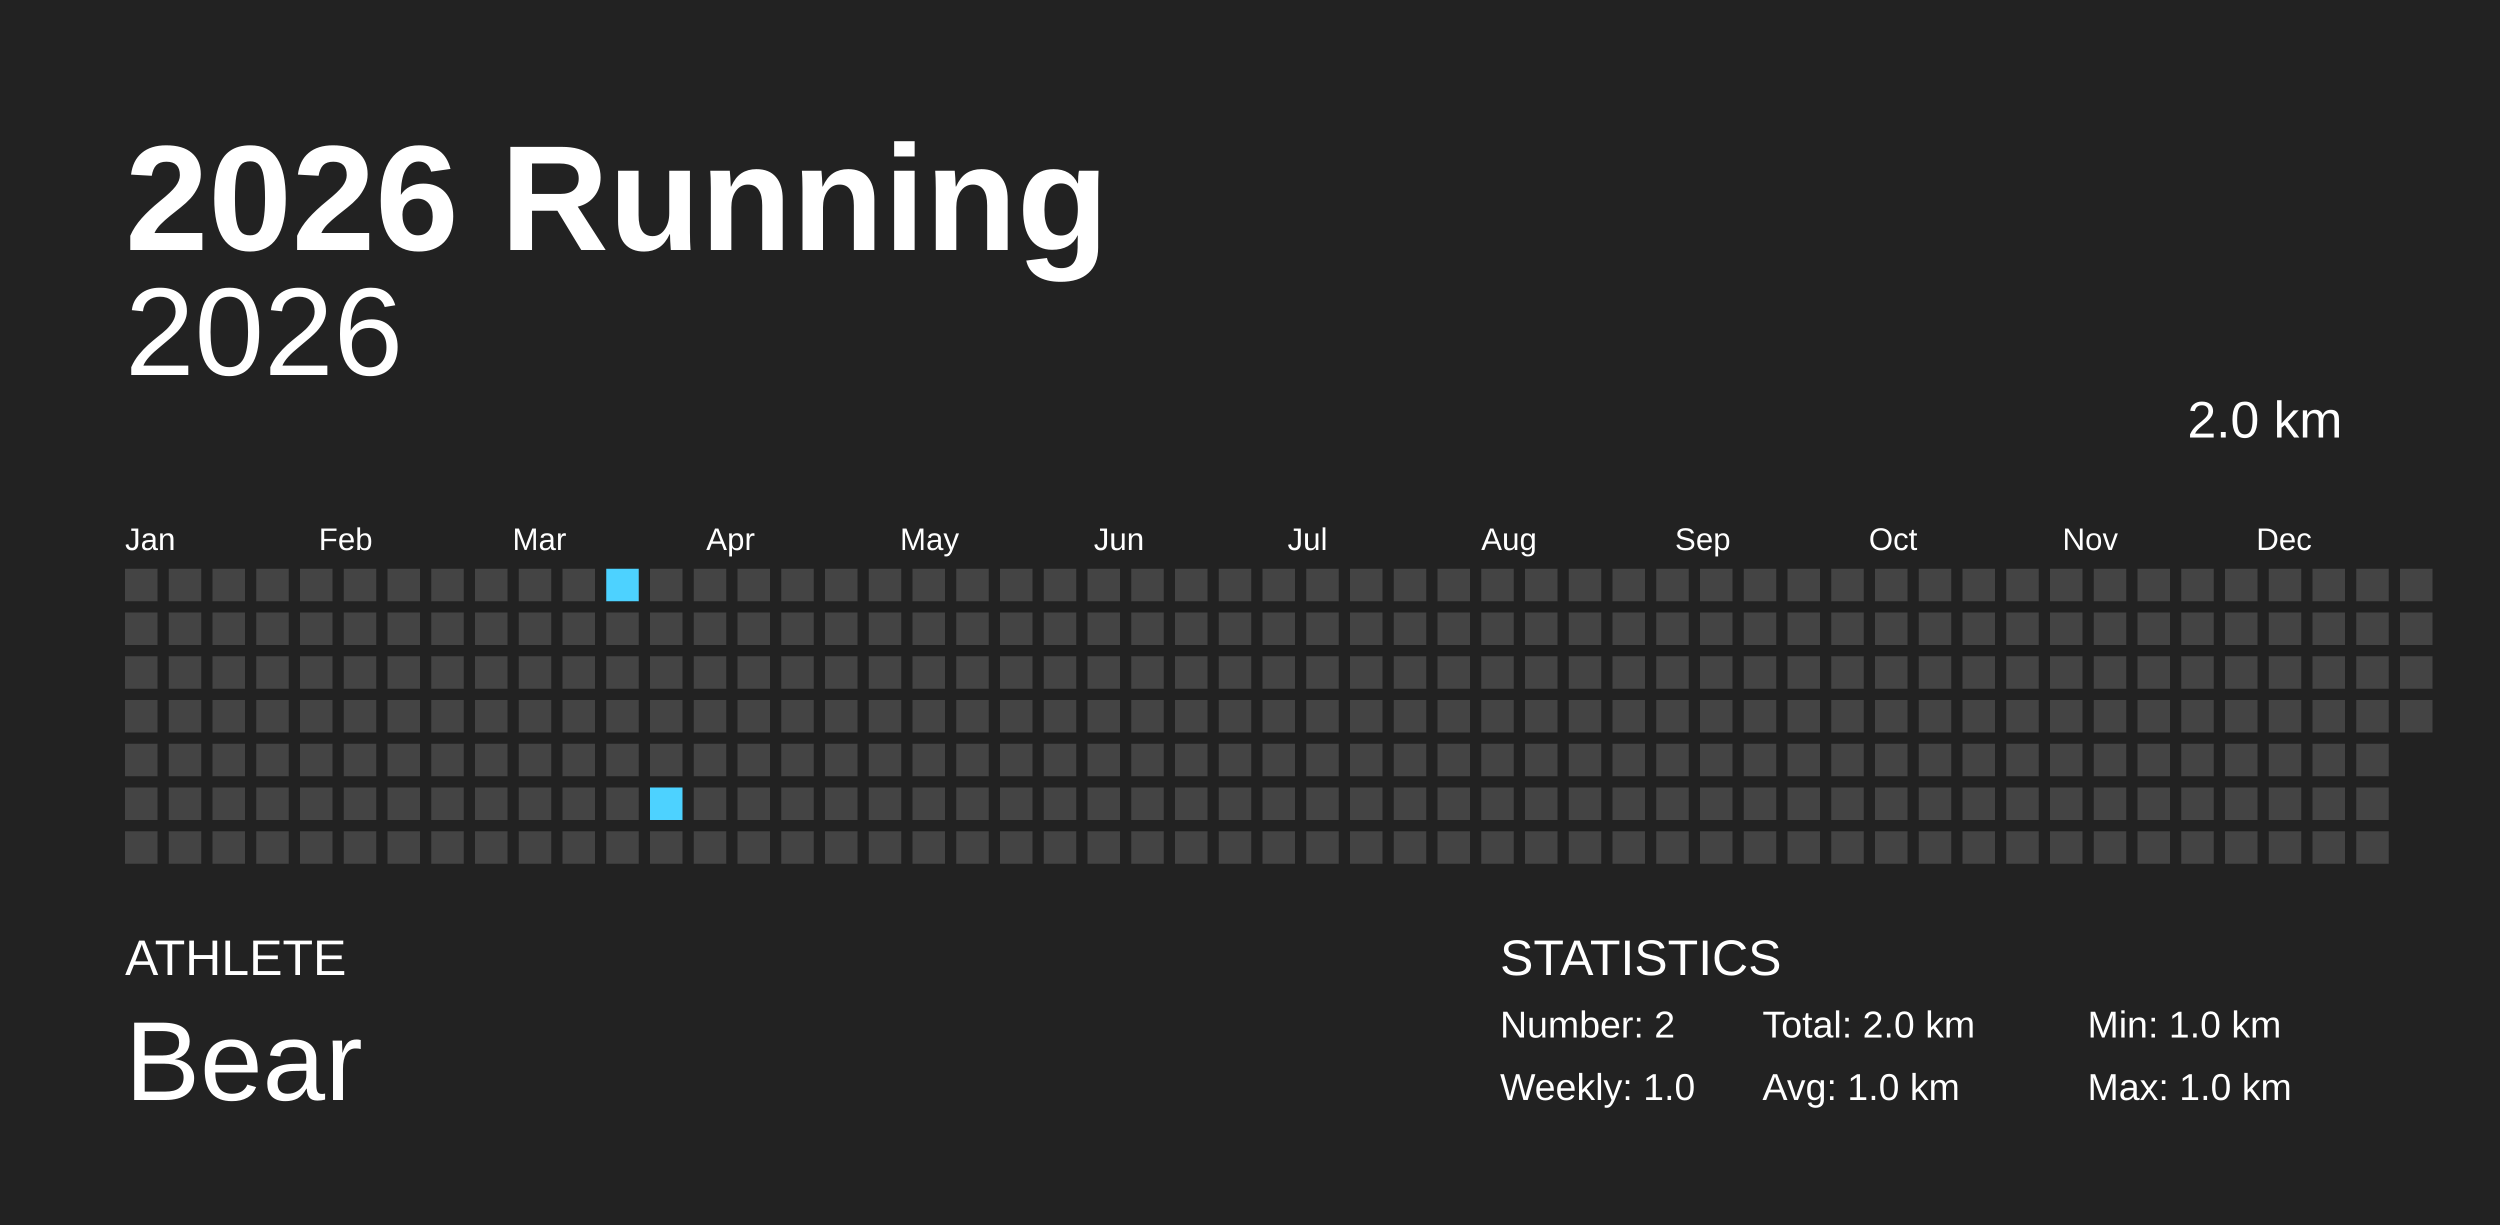
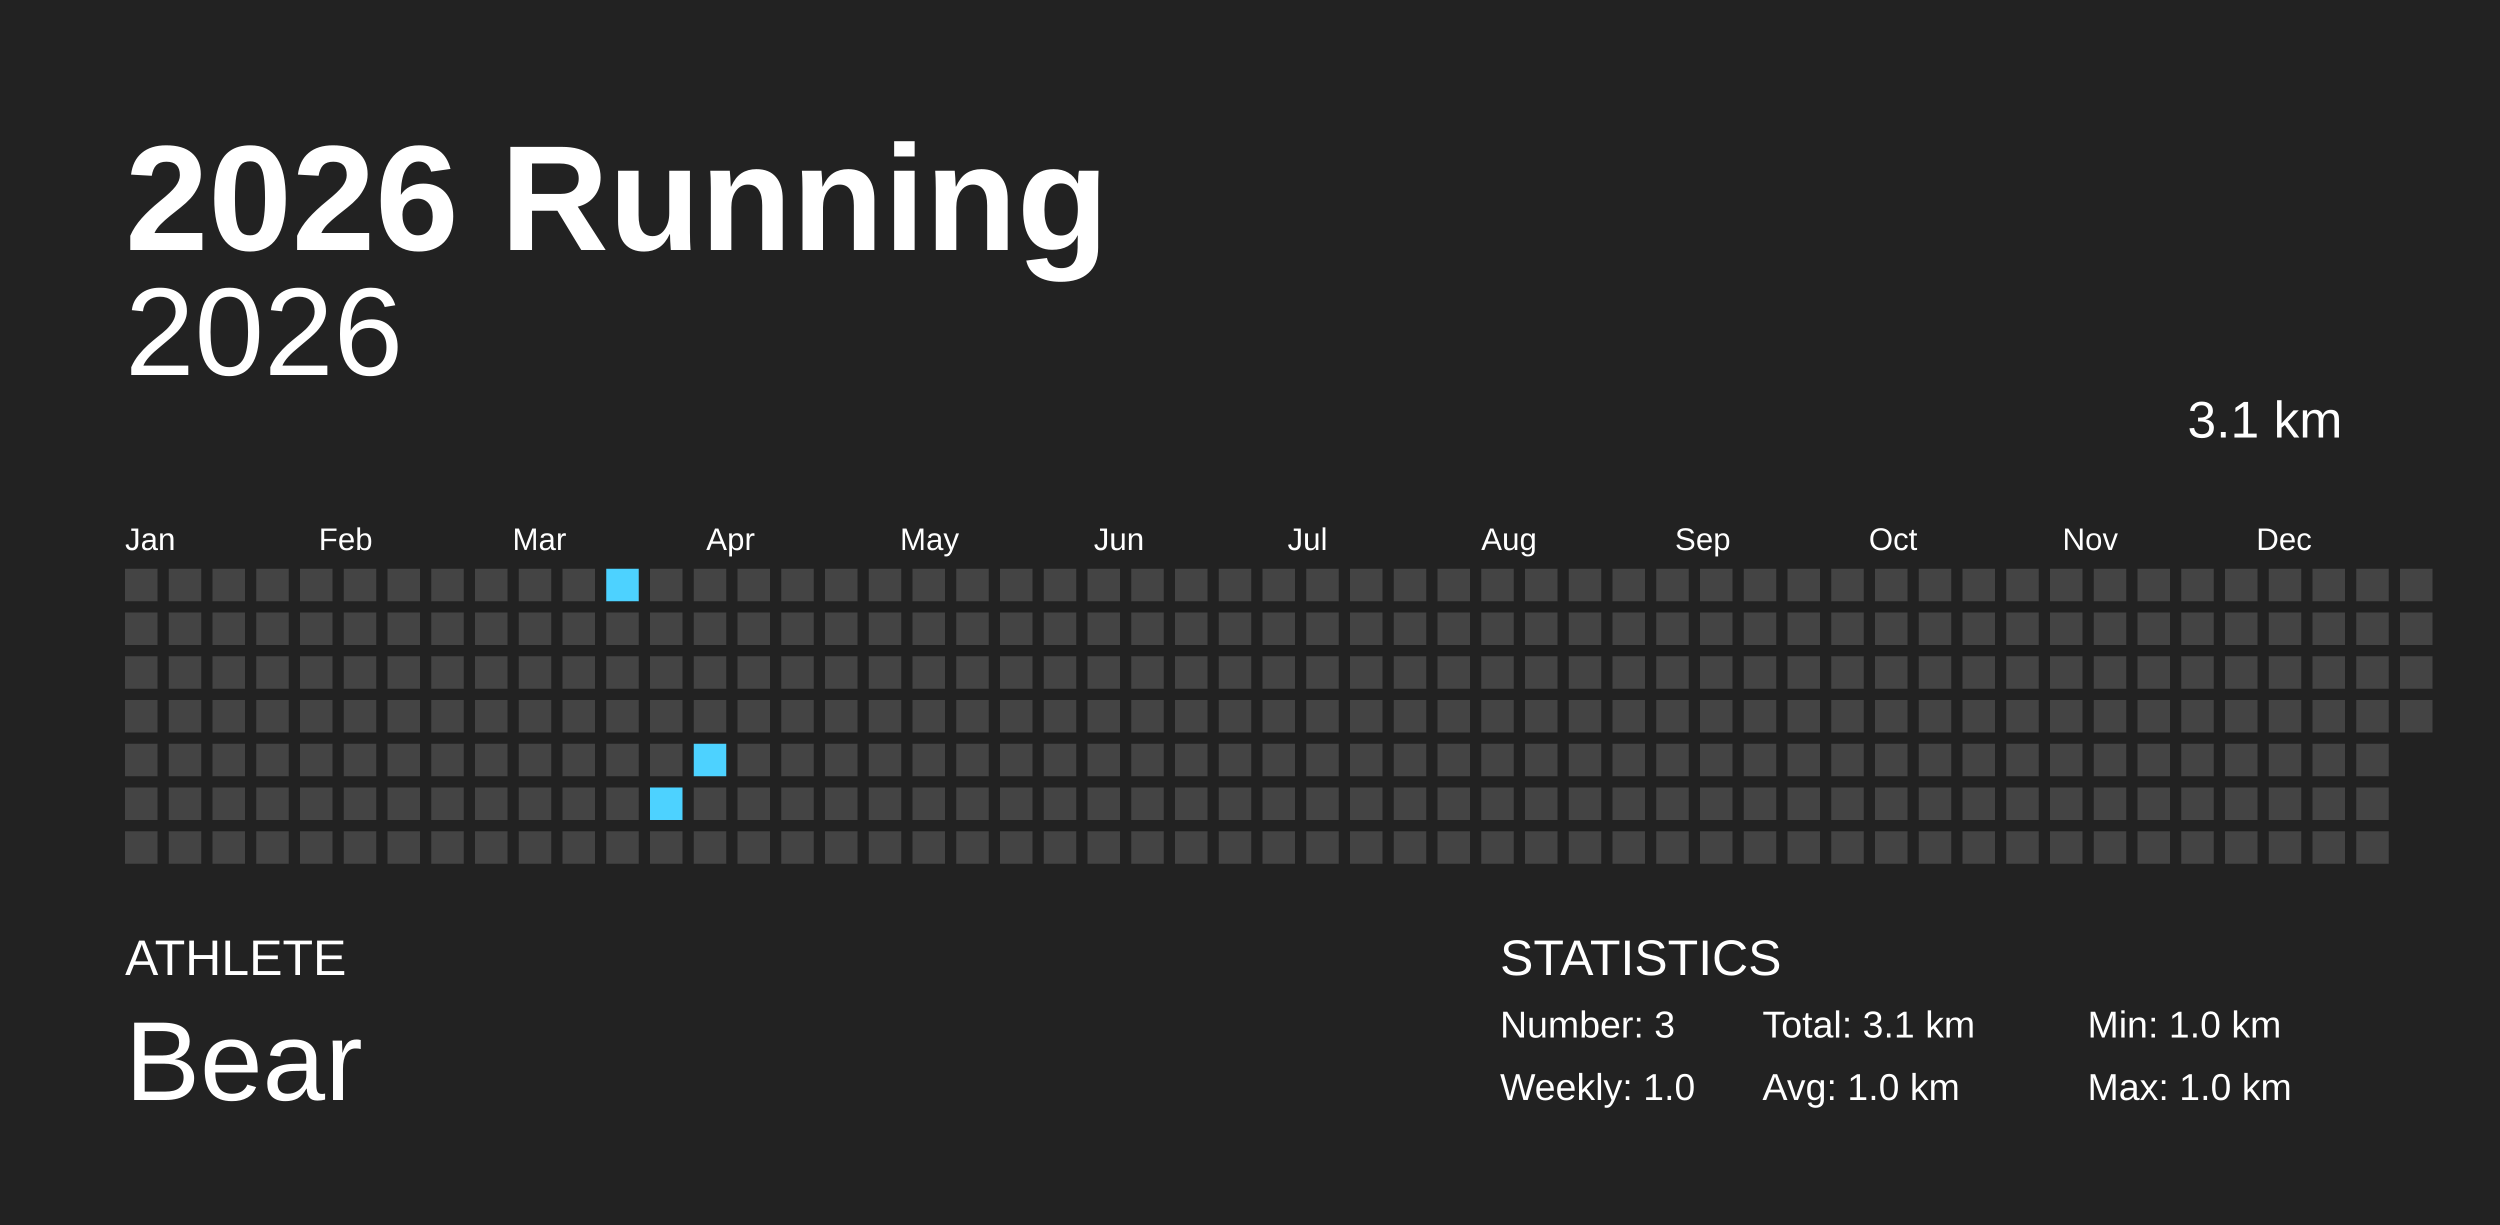
<svg xmlns="http://www.w3.org/2000/svg" baseProfile="full" height="98mm" version="1.1" viewBox="0,0,200,98" width="200mm">
  <defs />
  <rect fill="#222222" height="98" width="200" x="0" y="0" />
  <text fill="#FFFFFF" style="font-size:12px; font-family:Arial; font-weight:bold;" x="10" y="20">2026 Running</text>
  <text fill="#FFFFFF" style="font-size:4px; font-family:Arial" x="10" y="78">ATHLETE</text>
  <text fill="#FFFFFF" style="font-size:9px; font-family:Arial" x="10" y="88">Bear</text>
  <text fill="#FFFFFF" style="font-size:4px; font-family:Arial" x="120" y="78">STATISTICS</text>
-   <text fill="#FFFFFF" style="font-size:3px; font-family:Arial" x="120" y="83">Number: 2</text>
+   <text fill="#FFFFFF" style="font-size:3px; font-family:Arial" x="120" y="83">Number: 3</text>
  <text fill="#FFFFFF" style="font-size:3px; font-family:Arial" x="120" y="88">Weekly: 1.0</text>
-   <text fill="#FFFFFF" style="font-size:3px; font-family:Arial" x="141" y="83">Total: 2.0 km</text>
+   <text fill="#FFFFFF" style="font-size:3px; font-family:Arial" x="141" y="83">Total: 3.1 km</text>
  <text fill="#FFFFFF" style="font-size:3px; font-family:Arial" x="141" y="88">Avg: 1.0 km</text>
  <text fill="#FFFFFF" style="font-size:3px; font-family:Arial" x="167" y="83">Min: 1.0 km</text>
  <text fill="#FFFFFF" style="font-size:3px; font-family:Arial" x="167" y="88">Max: 1.0 km</text>
  <text alignment-baseline="hanging" fill="#FFFFFF" style="font-size:10.0px; font-family:Arial;" x="10" y="30">2026</text>
-   <text alignment-baseline="hanging" fill="#FFFFFF" style="font-size:4.125px; font-family:Arial;" x="175" y="35">2.0 km</text>
+   <text alignment-baseline="hanging" fill="#FFFFFF" style="font-size:4.125px; font-family:Arial;" x="175" y="35">3.1 km</text>
  <text fill="#FFFFFF" style="font-size:2.5px; font-family:Arial" x="10.0" y="44">Jan</text>
  <text fill="#FFFFFF" style="font-size:2.5px; font-family:Arial" x="25.5" y="44">Feb</text>
  <text fill="#FFFFFF" style="font-size:2.5px; font-family:Arial" x="41.0" y="44">Mar</text>
  <text fill="#FFFFFF" style="font-size:2.5px; font-family:Arial" x="56.5" y="44">Apr</text>
  <text fill="#FFFFFF" style="font-size:2.5px; font-family:Arial" x="72.0" y="44">May</text>
  <text fill="#FFFFFF" style="font-size:2.5px; font-family:Arial" x="87.5" y="44">Jun</text>
  <text fill="#FFFFFF" style="font-size:2.5px; font-family:Arial" x="103.0" y="44">Jul</text>
  <text fill="#FFFFFF" style="font-size:2.5px; font-family:Arial" x="118.5" y="44">Aug</text>
  <text fill="#FFFFFF" style="font-size:2.5px; font-family:Arial" x="134.0" y="44">Sep</text>
  <text fill="#FFFFFF" style="font-size:2.5px; font-family:Arial" x="149.5" y="44">Oct</text>
  <text fill="#FFFFFF" style="font-size:2.5px; font-family:Arial" x="165.0" y="44">Nov</text>
  <text fill="#FFFFFF" style="font-size:2.5px; font-family:Arial" x="180.5" y="44">Dec</text>
  <rect fill="#444444" height="2.6" width="2.6" x="10.0" y="45.5" />
  <rect fill="#444444" height="2.6" width="2.6" x="10.0" y="49.0" />
  <rect fill="#444444" height="2.6" width="2.6" x="10.0" y="52.5" />
  <rect fill="#444444" height="2.6" width="2.6" x="10.0" y="56.0" />
  <rect fill="#444444" height="2.6" width="2.6" x="10.0" y="59.5" />
  <rect fill="#444444" height="2.6" width="2.6" x="10.0" y="63.0" />
  <rect fill="#444444" height="2.6" width="2.6" x="10.0" y="66.5" />
  <rect fill="#444444" height="2.6" width="2.6" x="13.5" y="45.5" />
  <rect fill="#444444" height="2.6" width="2.6" x="13.5" y="49.0" />
  <rect fill="#444444" height="2.6" width="2.6" x="13.5" y="52.5" />
  <rect fill="#444444" height="2.6" width="2.6" x="13.5" y="56.0" />
  <rect fill="#444444" height="2.6" width="2.6" x="13.5" y="59.5" />
  <rect fill="#444444" height="2.6" width="2.6" x="13.5" y="63.0" />
  <rect fill="#444444" height="2.6" width="2.6" x="13.5" y="66.5" />
  <rect fill="#444444" height="2.6" width="2.6" x="17.0" y="45.5" />
  <rect fill="#444444" height="2.6" width="2.6" x="17.0" y="49.0" />
  <rect fill="#444444" height="2.6" width="2.6" x="17.0" y="52.5" />
  <rect fill="#444444" height="2.6" width="2.6" x="17.0" y="56.0" />
  <rect fill="#444444" height="2.6" width="2.6" x="17.0" y="59.5" />
  <rect fill="#444444" height="2.6" width="2.6" x="17.0" y="63.0" />
  <rect fill="#444444" height="2.6" width="2.6" x="17.0" y="66.5" />
  <rect fill="#444444" height="2.6" width="2.6" x="20.5" y="45.5" />
  <rect fill="#444444" height="2.6" width="2.6" x="20.5" y="49.0" />
  <rect fill="#444444" height="2.6" width="2.6" x="20.5" y="52.5" />
  <rect fill="#444444" height="2.6" width="2.6" x="20.5" y="56.0" />
  <rect fill="#444444" height="2.6" width="2.6" x="20.5" y="59.5" />
  <rect fill="#444444" height="2.6" width="2.6" x="20.5" y="63.0" />
  <rect fill="#444444" height="2.6" width="2.6" x="20.5" y="66.5" />
  <rect fill="#444444" height="2.6" width="2.6" x="24.0" y="45.5" />
  <rect fill="#444444" height="2.6" width="2.6" x="24.0" y="49.0" />
  <rect fill="#444444" height="2.6" width="2.6" x="24.0" y="52.5" />
  <rect fill="#444444" height="2.6" width="2.6" x="24.0" y="56.0" />
  <rect fill="#444444" height="2.6" width="2.6" x="24.0" y="59.5" />
  <rect fill="#444444" height="2.6" width="2.6" x="24.0" y="63.0" />
  <rect fill="#444444" height="2.6" width="2.6" x="24.0" y="66.5" />
  <rect fill="#444444" height="2.6" width="2.6" x="27.5" y="45.5" />
  <rect fill="#444444" height="2.6" width="2.6" x="27.5" y="49.0" />
  <rect fill="#444444" height="2.6" width="2.6" x="27.5" y="52.5" />
  <rect fill="#444444" height="2.6" width="2.6" x="27.5" y="56.0" />
  <rect fill="#444444" height="2.6" width="2.6" x="27.5" y="59.5" />
  <rect fill="#444444" height="2.6" width="2.6" x="27.5" y="63.0" />
  <rect fill="#444444" height="2.6" width="2.6" x="27.5" y="66.5" />
  <rect fill="#444444" height="2.6" width="2.6" x="31.0" y="45.5" />
  <rect fill="#444444" height="2.6" width="2.6" x="31.0" y="49.0" />
  <rect fill="#444444" height="2.6" width="2.6" x="31.0" y="52.5" />
  <rect fill="#444444" height="2.6" width="2.6" x="31.0" y="56.0" />
  <rect fill="#444444" height="2.6" width="2.6" x="31.0" y="59.5" />
  <rect fill="#444444" height="2.6" width="2.6" x="31.0" y="63.0" />
  <rect fill="#444444" height="2.6" width="2.6" x="31.0" y="66.5" />
  <rect fill="#444444" height="2.6" width="2.6" x="34.5" y="45.5" />
  <rect fill="#444444" height="2.6" width="2.6" x="34.5" y="49.0" />
  <rect fill="#444444" height="2.6" width="2.6" x="34.5" y="52.5" />
  <rect fill="#444444" height="2.6" width="2.6" x="34.5" y="56.0" />
  <rect fill="#444444" height="2.6" width="2.6" x="34.5" y="59.5" />
  <rect fill="#444444" height="2.6" width="2.6" x="34.5" y="63.0" />
  <rect fill="#444444" height="2.6" width="2.6" x="34.5" y="66.5" />
  <rect fill="#444444" height="2.6" width="2.6" x="38.0" y="45.5" />
  <rect fill="#444444" height="2.6" width="2.6" x="38.0" y="49.0" />
  <rect fill="#444444" height="2.6" width="2.6" x="38.0" y="52.5" />
  <rect fill="#444444" height="2.6" width="2.6" x="38.0" y="56.0" />
  <rect fill="#444444" height="2.6" width="2.6" x="38.0" y="59.5" />
  <rect fill="#444444" height="2.6" width="2.6" x="38.0" y="63.0" />
  <rect fill="#444444" height="2.6" width="2.6" x="38.0" y="66.5" />
  <rect fill="#444444" height="2.6" width="2.6" x="41.5" y="45.5" />
  <rect fill="#444444" height="2.6" width="2.6" x="41.5" y="49.0" />
  <rect fill="#444444" height="2.6" width="2.6" x="41.5" y="52.5" />
  <rect fill="#444444" height="2.6" width="2.6" x="41.5" y="56.0" />
  <rect fill="#444444" height="2.6" width="2.6" x="41.5" y="59.5" />
  <rect fill="#444444" height="2.6" width="2.6" x="41.5" y="63.0" />
  <rect fill="#444444" height="2.6" width="2.6" x="41.5" y="66.5" />
  <rect fill="#444444" height="2.6" width="2.6" x="45.0" y="45.5" />
  <rect fill="#444444" height="2.6" width="2.6" x="45.0" y="49.0" />
  <rect fill="#444444" height="2.6" width="2.6" x="45.0" y="52.5" />
  <rect fill="#444444" height="2.6" width="2.6" x="45.0" y="56.0" />
  <rect fill="#444444" height="2.6" width="2.6" x="45.0" y="59.5" />
  <rect fill="#444444" height="2.6" width="2.6" x="45.0" y="63.0" />
  <rect fill="#444444" height="2.6" width="2.6" x="45.0" y="66.5" />
-   <rect fill="#4DD2FF" height="2.6" width="2.6" x="48.5" y="45.5" />
+   <rect fill="#4dd2ff" height="2.6" width="2.6" x="48.5" y="45.5" />
  <rect fill="#444444" height="2.6" width="2.6" x="48.5" y="49.0" />
  <rect fill="#444444" height="2.6" width="2.6" x="48.5" y="52.5" />
  <rect fill="#444444" height="2.6" width="2.6" x="48.5" y="56.0" />
  <rect fill="#444444" height="2.6" width="2.6" x="48.5" y="59.5" />
  <rect fill="#444444" height="2.6" width="2.6" x="48.5" y="63.0" />
  <rect fill="#444444" height="2.6" width="2.6" x="48.5" y="66.5" />
  <rect fill="#444444" height="2.6" width="2.6" x="52.0" y="45.5" />
  <rect fill="#444444" height="2.6" width="2.6" x="52.0" y="49.0" />
  <rect fill="#444444" height="2.6" width="2.6" x="52.0" y="52.5" />
  <rect fill="#444444" height="2.6" width="2.6" x="52.0" y="56.0" />
  <rect fill="#444444" height="2.6" width="2.6" x="52.0" y="59.5" />
-   <rect fill="#4DD2FF" height="2.6" width="2.6" x="52.0" y="63.0" />
+   <rect fill="#4dd2ff" height="2.6" width="2.6" x="52.0" y="63.0" />
  <rect fill="#444444" height="2.6" width="2.6" x="52.0" y="66.5" />
  <rect fill="#444444" height="2.6" width="2.6" x="55.5" y="45.5" />
  <rect fill="#444444" height="2.6" width="2.6" x="55.5" y="49.0" />
  <rect fill="#444444" height="2.6" width="2.6" x="55.5" y="52.5" />
  <rect fill="#444444" height="2.6" width="2.6" x="55.5" y="56.0" />
-   <rect fill="#444444" height="2.6" width="2.6" x="55.5" y="59.5" />
+   <rect fill="#4dd2ff" height="2.6" width="2.6" x="55.5" y="59.5" />
  <rect fill="#444444" height="2.6" width="2.6" x="55.5" y="63.0" />
  <rect fill="#444444" height="2.6" width="2.6" x="55.5" y="66.5" />
  <rect fill="#444444" height="2.6" width="2.6" x="59.0" y="45.5" />
  <rect fill="#444444" height="2.6" width="2.6" x="59.0" y="49.0" />
  <rect fill="#444444" height="2.6" width="2.6" x="59.0" y="52.5" />
  <rect fill="#444444" height="2.6" width="2.6" x="59.0" y="56.0" />
  <rect fill="#444444" height="2.6" width="2.6" x="59.0" y="59.5" />
  <rect fill="#444444" height="2.6" width="2.6" x="59.0" y="63.0" />
  <rect fill="#444444" height="2.6" width="2.6" x="59.0" y="66.5" />
  <rect fill="#444444" height="2.6" width="2.6" x="62.5" y="45.5" />
  <rect fill="#444444" height="2.6" width="2.6" x="62.5" y="49.0" />
  <rect fill="#444444" height="2.6" width="2.6" x="62.5" y="52.5" />
  <rect fill="#444444" height="2.6" width="2.6" x="62.5" y="56.0" />
  <rect fill="#444444" height="2.6" width="2.6" x="62.5" y="59.5" />
  <rect fill="#444444" height="2.6" width="2.6" x="62.5" y="63.0" />
  <rect fill="#444444" height="2.6" width="2.6" x="62.5" y="66.5" />
  <rect fill="#444444" height="2.6" width="2.6" x="66.0" y="45.5" />
  <rect fill="#444444" height="2.6" width="2.6" x="66.0" y="49.0" />
  <rect fill="#444444" height="2.6" width="2.6" x="66.0" y="52.5" />
  <rect fill="#444444" height="2.6" width="2.6" x="66.0" y="56.0" />
  <rect fill="#444444" height="2.6" width="2.6" x="66.0" y="59.5" />
  <rect fill="#444444" height="2.6" width="2.6" x="66.0" y="63.0" />
  <rect fill="#444444" height="2.6" width="2.6" x="66.0" y="66.5" />
  <rect fill="#444444" height="2.6" width="2.6" x="69.5" y="45.5" />
  <rect fill="#444444" height="2.6" width="2.6" x="69.5" y="49.0" />
  <rect fill="#444444" height="2.6" width="2.6" x="69.5" y="52.5" />
  <rect fill="#444444" height="2.6" width="2.6" x="69.5" y="56.0" />
  <rect fill="#444444" height="2.6" width="2.6" x="69.5" y="59.5" />
  <rect fill="#444444" height="2.6" width="2.6" x="69.5" y="63.0" />
  <rect fill="#444444" height="2.6" width="2.6" x="69.5" y="66.5" />
  <rect fill="#444444" height="2.6" width="2.6" x="73.0" y="45.5" />
  <rect fill="#444444" height="2.6" width="2.6" x="73.0" y="49.0" />
  <rect fill="#444444" height="2.6" width="2.6" x="73.0" y="52.5" />
  <rect fill="#444444" height="2.6" width="2.6" x="73.0" y="56.0" />
  <rect fill="#444444" height="2.6" width="2.6" x="73.0" y="59.5" />
  <rect fill="#444444" height="2.6" width="2.6" x="73.0" y="63.0" />
  <rect fill="#444444" height="2.6" width="2.6" x="73.0" y="66.5" />
  <rect fill="#444444" height="2.6" width="2.6" x="76.5" y="45.5" />
  <rect fill="#444444" height="2.6" width="2.6" x="76.5" y="49.0" />
  <rect fill="#444444" height="2.6" width="2.6" x="76.5" y="52.5" />
  <rect fill="#444444" height="2.6" width="2.6" x="76.5" y="56.0" />
  <rect fill="#444444" height="2.6" width="2.6" x="76.5" y="59.5" />
  <rect fill="#444444" height="2.6" width="2.6" x="76.5" y="63.0" />
  <rect fill="#444444" height="2.6" width="2.6" x="76.5" y="66.5" />
  <rect fill="#444444" height="2.6" width="2.6" x="80.0" y="45.5" />
  <rect fill="#444444" height="2.6" width="2.6" x="80.0" y="49.0" />
  <rect fill="#444444" height="2.6" width="2.6" x="80.0" y="52.5" />
  <rect fill="#444444" height="2.6" width="2.6" x="80.0" y="56.0" />
  <rect fill="#444444" height="2.6" width="2.6" x="80.0" y="59.5" />
  <rect fill="#444444" height="2.6" width="2.6" x="80.0" y="63.0" />
  <rect fill="#444444" height="2.6" width="2.6" x="80.0" y="66.5" />
  <rect fill="#444444" height="2.6" width="2.6" x="83.5" y="45.5" />
  <rect fill="#444444" height="2.6" width="2.6" x="83.5" y="49.0" />
  <rect fill="#444444" height="2.6" width="2.6" x="83.5" y="52.5" />
  <rect fill="#444444" height="2.6" width="2.6" x="83.5" y="56.0" />
  <rect fill="#444444" height="2.6" width="2.6" x="83.5" y="59.5" />
  <rect fill="#444444" height="2.6" width="2.6" x="83.5" y="63.0" />
  <rect fill="#444444" height="2.6" width="2.6" x="83.5" y="66.5" />
  <rect fill="#444444" height="2.6" width="2.6" x="87.0" y="45.5" />
  <rect fill="#444444" height="2.6" width="2.6" x="87.0" y="49.0" />
  <rect fill="#444444" height="2.6" width="2.6" x="87.0" y="52.5" />
  <rect fill="#444444" height="2.6" width="2.6" x="87.0" y="56.0" />
  <rect fill="#444444" height="2.6" width="2.6" x="87.0" y="59.5" />
  <rect fill="#444444" height="2.6" width="2.6" x="87.0" y="63.0" />
  <rect fill="#444444" height="2.6" width="2.6" x="87.0" y="66.5" />
  <rect fill="#444444" height="2.6" width="2.6" x="90.5" y="45.5" />
  <rect fill="#444444" height="2.6" width="2.6" x="90.5" y="49.0" />
  <rect fill="#444444" height="2.6" width="2.6" x="90.5" y="52.5" />
  <rect fill="#444444" height="2.6" width="2.6" x="90.5" y="56.0" />
  <rect fill="#444444" height="2.6" width="2.6" x="90.5" y="59.5" />
  <rect fill="#444444" height="2.6" width="2.6" x="90.5" y="63.0" />
  <rect fill="#444444" height="2.6" width="2.6" x="90.5" y="66.5" />
  <rect fill="#444444" height="2.6" width="2.6" x="94.0" y="45.5" />
  <rect fill="#444444" height="2.6" width="2.6" x="94.0" y="49.0" />
  <rect fill="#444444" height="2.6" width="2.6" x="94.0" y="52.5" />
  <rect fill="#444444" height="2.6" width="2.6" x="94.0" y="56.0" />
  <rect fill="#444444" height="2.6" width="2.6" x="94.0" y="59.5" />
  <rect fill="#444444" height="2.6" width="2.6" x="94.0" y="63.0" />
  <rect fill="#444444" height="2.6" width="2.6" x="94.0" y="66.5" />
  <rect fill="#444444" height="2.6" width="2.6" x="97.5" y="45.5" />
  <rect fill="#444444" height="2.6" width="2.6" x="97.5" y="49.0" />
  <rect fill="#444444" height="2.6" width="2.6" x="97.5" y="52.5" />
  <rect fill="#444444" height="2.6" width="2.6" x="97.5" y="56.0" />
  <rect fill="#444444" height="2.6" width="2.6" x="97.5" y="59.5" />
  <rect fill="#444444" height="2.6" width="2.6" x="97.5" y="63.0" />
  <rect fill="#444444" height="2.6" width="2.6" x="97.5" y="66.5" />
  <rect fill="#444444" height="2.6" width="2.6" x="101.0" y="45.5" />
  <rect fill="#444444" height="2.6" width="2.6" x="101.0" y="49.0" />
  <rect fill="#444444" height="2.6" width="2.6" x="101.0" y="52.5" />
  <rect fill="#444444" height="2.6" width="2.6" x="101.0" y="56.0" />
  <rect fill="#444444" height="2.6" width="2.6" x="101.0" y="59.5" />
  <rect fill="#444444" height="2.6" width="2.6" x="101.0" y="63.0" />
  <rect fill="#444444" height="2.6" width="2.6" x="101.0" y="66.5" />
  <rect fill="#444444" height="2.6" width="2.6" x="104.5" y="45.5" />
  <rect fill="#444444" height="2.6" width="2.6" x="104.5" y="49.0" />
  <rect fill="#444444" height="2.6" width="2.6" x="104.5" y="52.5" />
  <rect fill="#444444" height="2.6" width="2.6" x="104.5" y="56.0" />
  <rect fill="#444444" height="2.6" width="2.6" x="104.5" y="59.5" />
  <rect fill="#444444" height="2.6" width="2.6" x="104.5" y="63.0" />
  <rect fill="#444444" height="2.6" width="2.6" x="104.5" y="66.5" />
  <rect fill="#444444" height="2.6" width="2.6" x="108.0" y="45.5" />
  <rect fill="#444444" height="2.6" width="2.6" x="108.0" y="49.0" />
  <rect fill="#444444" height="2.6" width="2.6" x="108.0" y="52.5" />
  <rect fill="#444444" height="2.6" width="2.6" x="108.0" y="56.0" />
  <rect fill="#444444" height="2.6" width="2.6" x="108.0" y="59.5" />
  <rect fill="#444444" height="2.6" width="2.6" x="108.0" y="63.0" />
  <rect fill="#444444" height="2.6" width="2.6" x="108.0" y="66.5" />
  <rect fill="#444444" height="2.6" width="2.6" x="111.5" y="45.5" />
  <rect fill="#444444" height="2.6" width="2.6" x="111.5" y="49.0" />
  <rect fill="#444444" height="2.6" width="2.6" x="111.5" y="52.5" />
  <rect fill="#444444" height="2.6" width="2.6" x="111.5" y="56.0" />
  <rect fill="#444444" height="2.6" width="2.6" x="111.5" y="59.5" />
  <rect fill="#444444" height="2.6" width="2.6" x="111.5" y="63.0" />
  <rect fill="#444444" height="2.6" width="2.6" x="111.5" y="66.5" />
  <rect fill="#444444" height="2.6" width="2.6" x="115.0" y="45.5" />
  <rect fill="#444444" height="2.6" width="2.6" x="115.0" y="49.0" />
  <rect fill="#444444" height="2.6" width="2.6" x="115.0" y="52.5" />
  <rect fill="#444444" height="2.6" width="2.6" x="115.0" y="56.0" />
  <rect fill="#444444" height="2.6" width="2.6" x="115.0" y="59.5" />
  <rect fill="#444444" height="2.6" width="2.6" x="115.0" y="63.0" />
  <rect fill="#444444" height="2.6" width="2.6" x="115.0" y="66.5" />
  <rect fill="#444444" height="2.6" width="2.6" x="118.5" y="45.5" />
  <rect fill="#444444" height="2.6" width="2.6" x="118.5" y="49.0" />
  <rect fill="#444444" height="2.6" width="2.6" x="118.5" y="52.5" />
  <rect fill="#444444" height="2.6" width="2.6" x="118.5" y="56.0" />
  <rect fill="#444444" height="2.6" width="2.6" x="118.5" y="59.5" />
  <rect fill="#444444" height="2.6" width="2.6" x="118.5" y="63.0" />
  <rect fill="#444444" height="2.6" width="2.6" x="118.5" y="66.5" />
  <rect fill="#444444" height="2.6" width="2.6" x="122.0" y="45.5" />
  <rect fill="#444444" height="2.6" width="2.6" x="122.0" y="49.0" />
  <rect fill="#444444" height="2.6" width="2.6" x="122.0" y="52.5" />
  <rect fill="#444444" height="2.6" width="2.6" x="122.0" y="56.0" />
  <rect fill="#444444" height="2.6" width="2.6" x="122.0" y="59.5" />
  <rect fill="#444444" height="2.6" width="2.6" x="122.0" y="63.0" />
  <rect fill="#444444" height="2.6" width="2.6" x="122.0" y="66.5" />
  <rect fill="#444444" height="2.6" width="2.6" x="125.5" y="45.5" />
  <rect fill="#444444" height="2.6" width="2.6" x="125.5" y="49.0" />
  <rect fill="#444444" height="2.6" width="2.6" x="125.5" y="52.5" />
  <rect fill="#444444" height="2.6" width="2.6" x="125.5" y="56.0" />
  <rect fill="#444444" height="2.6" width="2.6" x="125.5" y="59.5" />
  <rect fill="#444444" height="2.6" width="2.6" x="125.5" y="63.0" />
  <rect fill="#444444" height="2.6" width="2.6" x="125.5" y="66.5" />
  <rect fill="#444444" height="2.6" width="2.6" x="129.0" y="45.5" />
  <rect fill="#444444" height="2.6" width="2.6" x="129.0" y="49.0" />
  <rect fill="#444444" height="2.6" width="2.6" x="129.0" y="52.5" />
  <rect fill="#444444" height="2.6" width="2.6" x="129.0" y="56.0" />
  <rect fill="#444444" height="2.6" width="2.6" x="129.0" y="59.5" />
  <rect fill="#444444" height="2.6" width="2.6" x="129.0" y="63.0" />
  <rect fill="#444444" height="2.6" width="2.6" x="129.0" y="66.5" />
  <rect fill="#444444" height="2.6" width="2.6" x="132.5" y="45.5" />
  <rect fill="#444444" height="2.6" width="2.6" x="132.5" y="49.0" />
  <rect fill="#444444" height="2.6" width="2.6" x="132.5" y="52.5" />
  <rect fill="#444444" height="2.6" width="2.6" x="132.5" y="56.0" />
  <rect fill="#444444" height="2.6" width="2.6" x="132.5" y="59.5" />
  <rect fill="#444444" height="2.6" width="2.6" x="132.5" y="63.0" />
  <rect fill="#444444" height="2.6" width="2.6" x="132.5" y="66.5" />
  <rect fill="#444444" height="2.6" width="2.6" x="136.0" y="45.5" />
  <rect fill="#444444" height="2.6" width="2.6" x="136.0" y="49.0" />
  <rect fill="#444444" height="2.6" width="2.6" x="136.0" y="52.5" />
  <rect fill="#444444" height="2.6" width="2.6" x="136.0" y="56.0" />
  <rect fill="#444444" height="2.6" width="2.6" x="136.0" y="59.5" />
  <rect fill="#444444" height="2.6" width="2.6" x="136.0" y="63.0" />
  <rect fill="#444444" height="2.6" width="2.6" x="136.0" y="66.5" />
  <rect fill="#444444" height="2.6" width="2.6" x="139.5" y="45.5" />
  <rect fill="#444444" height="2.6" width="2.6" x="139.5" y="49.0" />
  <rect fill="#444444" height="2.6" width="2.6" x="139.5" y="52.5" />
  <rect fill="#444444" height="2.6" width="2.6" x="139.5" y="56.0" />
  <rect fill="#444444" height="2.6" width="2.6" x="139.5" y="59.5" />
  <rect fill="#444444" height="2.6" width="2.6" x="139.5" y="63.0" />
  <rect fill="#444444" height="2.6" width="2.6" x="139.5" y="66.5" />
  <rect fill="#444444" height="2.6" width="2.6" x="143.0" y="45.5" />
  <rect fill="#444444" height="2.6" width="2.6" x="143.0" y="49.0" />
  <rect fill="#444444" height="2.6" width="2.6" x="143.0" y="52.5" />
  <rect fill="#444444" height="2.6" width="2.6" x="143.0" y="56.0" />
  <rect fill="#444444" height="2.6" width="2.6" x="143.0" y="59.5" />
  <rect fill="#444444" height="2.6" width="2.6" x="143.0" y="63.0" />
  <rect fill="#444444" height="2.6" width="2.6" x="143.0" y="66.5" />
  <rect fill="#444444" height="2.6" width="2.6" x="146.5" y="45.5" />
  <rect fill="#444444" height="2.6" width="2.6" x="146.5" y="49.0" />
  <rect fill="#444444" height="2.6" width="2.6" x="146.5" y="52.5" />
  <rect fill="#444444" height="2.6" width="2.6" x="146.5" y="56.0" />
  <rect fill="#444444" height="2.6" width="2.6" x="146.5" y="59.5" />
  <rect fill="#444444" height="2.6" width="2.6" x="146.5" y="63.0" />
  <rect fill="#444444" height="2.6" width="2.6" x="146.5" y="66.5" />
  <rect fill="#444444" height="2.6" width="2.6" x="150.0" y="45.5" />
  <rect fill="#444444" height="2.6" width="2.6" x="150.0" y="49.0" />
  <rect fill="#444444" height="2.6" width="2.6" x="150.0" y="52.5" />
  <rect fill="#444444" height="2.6" width="2.6" x="150.0" y="56.0" />
  <rect fill="#444444" height="2.6" width="2.6" x="150.0" y="59.5" />
  <rect fill="#444444" height="2.6" width="2.6" x="150.0" y="63.0" />
  <rect fill="#444444" height="2.6" width="2.6" x="150.0" y="66.5" />
  <rect fill="#444444" height="2.6" width="2.6" x="153.5" y="45.5" />
  <rect fill="#444444" height="2.6" width="2.6" x="153.5" y="49.0" />
  <rect fill="#444444" height="2.6" width="2.6" x="153.5" y="52.5" />
  <rect fill="#444444" height="2.6" width="2.6" x="153.5" y="56.0" />
  <rect fill="#444444" height="2.6" width="2.6" x="153.5" y="59.5" />
  <rect fill="#444444" height="2.6" width="2.6" x="153.5" y="63.0" />
  <rect fill="#444444" height="2.6" width="2.6" x="153.5" y="66.5" />
  <rect fill="#444444" height="2.6" width="2.6" x="157.0" y="45.5" />
  <rect fill="#444444" height="2.6" width="2.6" x="157.0" y="49.0" />
  <rect fill="#444444" height="2.6" width="2.6" x="157.0" y="52.5" />
  <rect fill="#444444" height="2.6" width="2.6" x="157.0" y="56.0" />
  <rect fill="#444444" height="2.6" width="2.6" x="157.0" y="59.5" />
  <rect fill="#444444" height="2.6" width="2.6" x="157.0" y="63.0" />
  <rect fill="#444444" height="2.6" width="2.6" x="157.0" y="66.5" />
  <rect fill="#444444" height="2.6" width="2.6" x="160.5" y="45.5" />
  <rect fill="#444444" height="2.6" width="2.6" x="160.5" y="49.0" />
  <rect fill="#444444" height="2.6" width="2.6" x="160.5" y="52.5" />
  <rect fill="#444444" height="2.6" width="2.6" x="160.5" y="56.0" />
  <rect fill="#444444" height="2.6" width="2.6" x="160.5" y="59.5" />
  <rect fill="#444444" height="2.6" width="2.6" x="160.5" y="63.0" />
  <rect fill="#444444" height="2.6" width="2.6" x="160.5" y="66.5" />
  <rect fill="#444444" height="2.6" width="2.6" x="164.0" y="45.5" />
  <rect fill="#444444" height="2.6" width="2.6" x="164.0" y="49.0" />
  <rect fill="#444444" height="2.6" width="2.6" x="164.0" y="52.5" />
  <rect fill="#444444" height="2.6" width="2.6" x="164.0" y="56.0" />
  <rect fill="#444444" height="2.6" width="2.6" x="164.0" y="59.5" />
  <rect fill="#444444" height="2.6" width="2.6" x="164.0" y="63.0" />
  <rect fill="#444444" height="2.6" width="2.6" x="164.0" y="66.5" />
  <rect fill="#444444" height="2.6" width="2.6" x="167.5" y="45.5" />
  <rect fill="#444444" height="2.6" width="2.6" x="167.5" y="49.0" />
  <rect fill="#444444" height="2.6" width="2.6" x="167.5" y="52.5" />
  <rect fill="#444444" height="2.6" width="2.6" x="167.5" y="56.0" />
  <rect fill="#444444" height="2.6" width="2.6" x="167.5" y="59.5" />
  <rect fill="#444444" height="2.6" width="2.6" x="167.5" y="63.0" />
  <rect fill="#444444" height="2.6" width="2.6" x="167.5" y="66.5" />
  <rect fill="#444444" height="2.6" width="2.6" x="171.0" y="45.5" />
  <rect fill="#444444" height="2.6" width="2.6" x="171.0" y="49.0" />
  <rect fill="#444444" height="2.6" width="2.6" x="171.0" y="52.5" />
  <rect fill="#444444" height="2.6" width="2.6" x="171.0" y="56.0" />
  <rect fill="#444444" height="2.6" width="2.6" x="171.0" y="59.5" />
  <rect fill="#444444" height="2.6" width="2.6" x="171.0" y="63.0" />
  <rect fill="#444444" height="2.6" width="2.6" x="171.0" y="66.5" />
  <rect fill="#444444" height="2.6" width="2.6" x="174.5" y="45.5" />
  <rect fill="#444444" height="2.6" width="2.6" x="174.5" y="49.0" />
  <rect fill="#444444" height="2.6" width="2.6" x="174.5" y="52.5" />
  <rect fill="#444444" height="2.6" width="2.6" x="174.5" y="56.0" />
  <rect fill="#444444" height="2.6" width="2.6" x="174.5" y="59.5" />
  <rect fill="#444444" height="2.6" width="2.6" x="174.5" y="63.0" />
  <rect fill="#444444" height="2.6" width="2.6" x="174.5" y="66.5" />
  <rect fill="#444444" height="2.6" width="2.6" x="178.0" y="45.5" />
  <rect fill="#444444" height="2.6" width="2.6" x="178.0" y="49.0" />
  <rect fill="#444444" height="2.6" width="2.6" x="178.0" y="52.5" />
  <rect fill="#444444" height="2.6" width="2.6" x="178.0" y="56.0" />
  <rect fill="#444444" height="2.6" width="2.6" x="178.0" y="59.5" />
  <rect fill="#444444" height="2.6" width="2.6" x="178.0" y="63.0" />
  <rect fill="#444444" height="2.6" width="2.6" x="178.0" y="66.5" />
  <rect fill="#444444" height="2.6" width="2.6" x="181.5" y="45.5" />
  <rect fill="#444444" height="2.6" width="2.6" x="181.5" y="49.0" />
  <rect fill="#444444" height="2.6" width="2.6" x="181.5" y="52.5" />
  <rect fill="#444444" height="2.6" width="2.6" x="181.5" y="56.0" />
  <rect fill="#444444" height="2.6" width="2.6" x="181.5" y="59.5" />
  <rect fill="#444444" height="2.6" width="2.6" x="181.5" y="63.0" />
  <rect fill="#444444" height="2.6" width="2.6" x="181.5" y="66.5" />
  <rect fill="#444444" height="2.6" width="2.6" x="185.0" y="45.5" />
  <rect fill="#444444" height="2.6" width="2.6" x="185.0" y="49.0" />
  <rect fill="#444444" height="2.6" width="2.6" x="185.0" y="52.5" />
  <rect fill="#444444" height="2.6" width="2.6" x="185.0" y="56.0" />
  <rect fill="#444444" height="2.6" width="2.6" x="185.0" y="59.5" />
  <rect fill="#444444" height="2.6" width="2.6" x="185.0" y="63.0" />
  <rect fill="#444444" height="2.6" width="2.6" x="185.0" y="66.5" />
  <rect fill="#444444" height="2.6" width="2.6" x="188.5" y="45.5" />
  <rect fill="#444444" height="2.6" width="2.6" x="188.5" y="49.0" />
  <rect fill="#444444" height="2.6" width="2.6" x="188.5" y="52.5" />
  <rect fill="#444444" height="2.6" width="2.6" x="188.5" y="56.0" />
  <rect fill="#444444" height="2.6" width="2.6" x="188.5" y="59.5" />
  <rect fill="#444444" height="2.6" width="2.6" x="188.5" y="63.0" />
  <rect fill="#444444" height="2.6" width="2.6" x="188.5" y="66.5" />
  <rect fill="#444444" height="2.6" width="2.6" x="192.0" y="45.5" />
  <rect fill="#444444" height="2.6" width="2.6" x="192.0" y="49.0" />
  <rect fill="#444444" height="2.6" width="2.6" x="192.0" y="52.5" />
  <rect fill="#444444" height="2.6" width="2.6" x="192.0" y="56.0" />
</svg>
